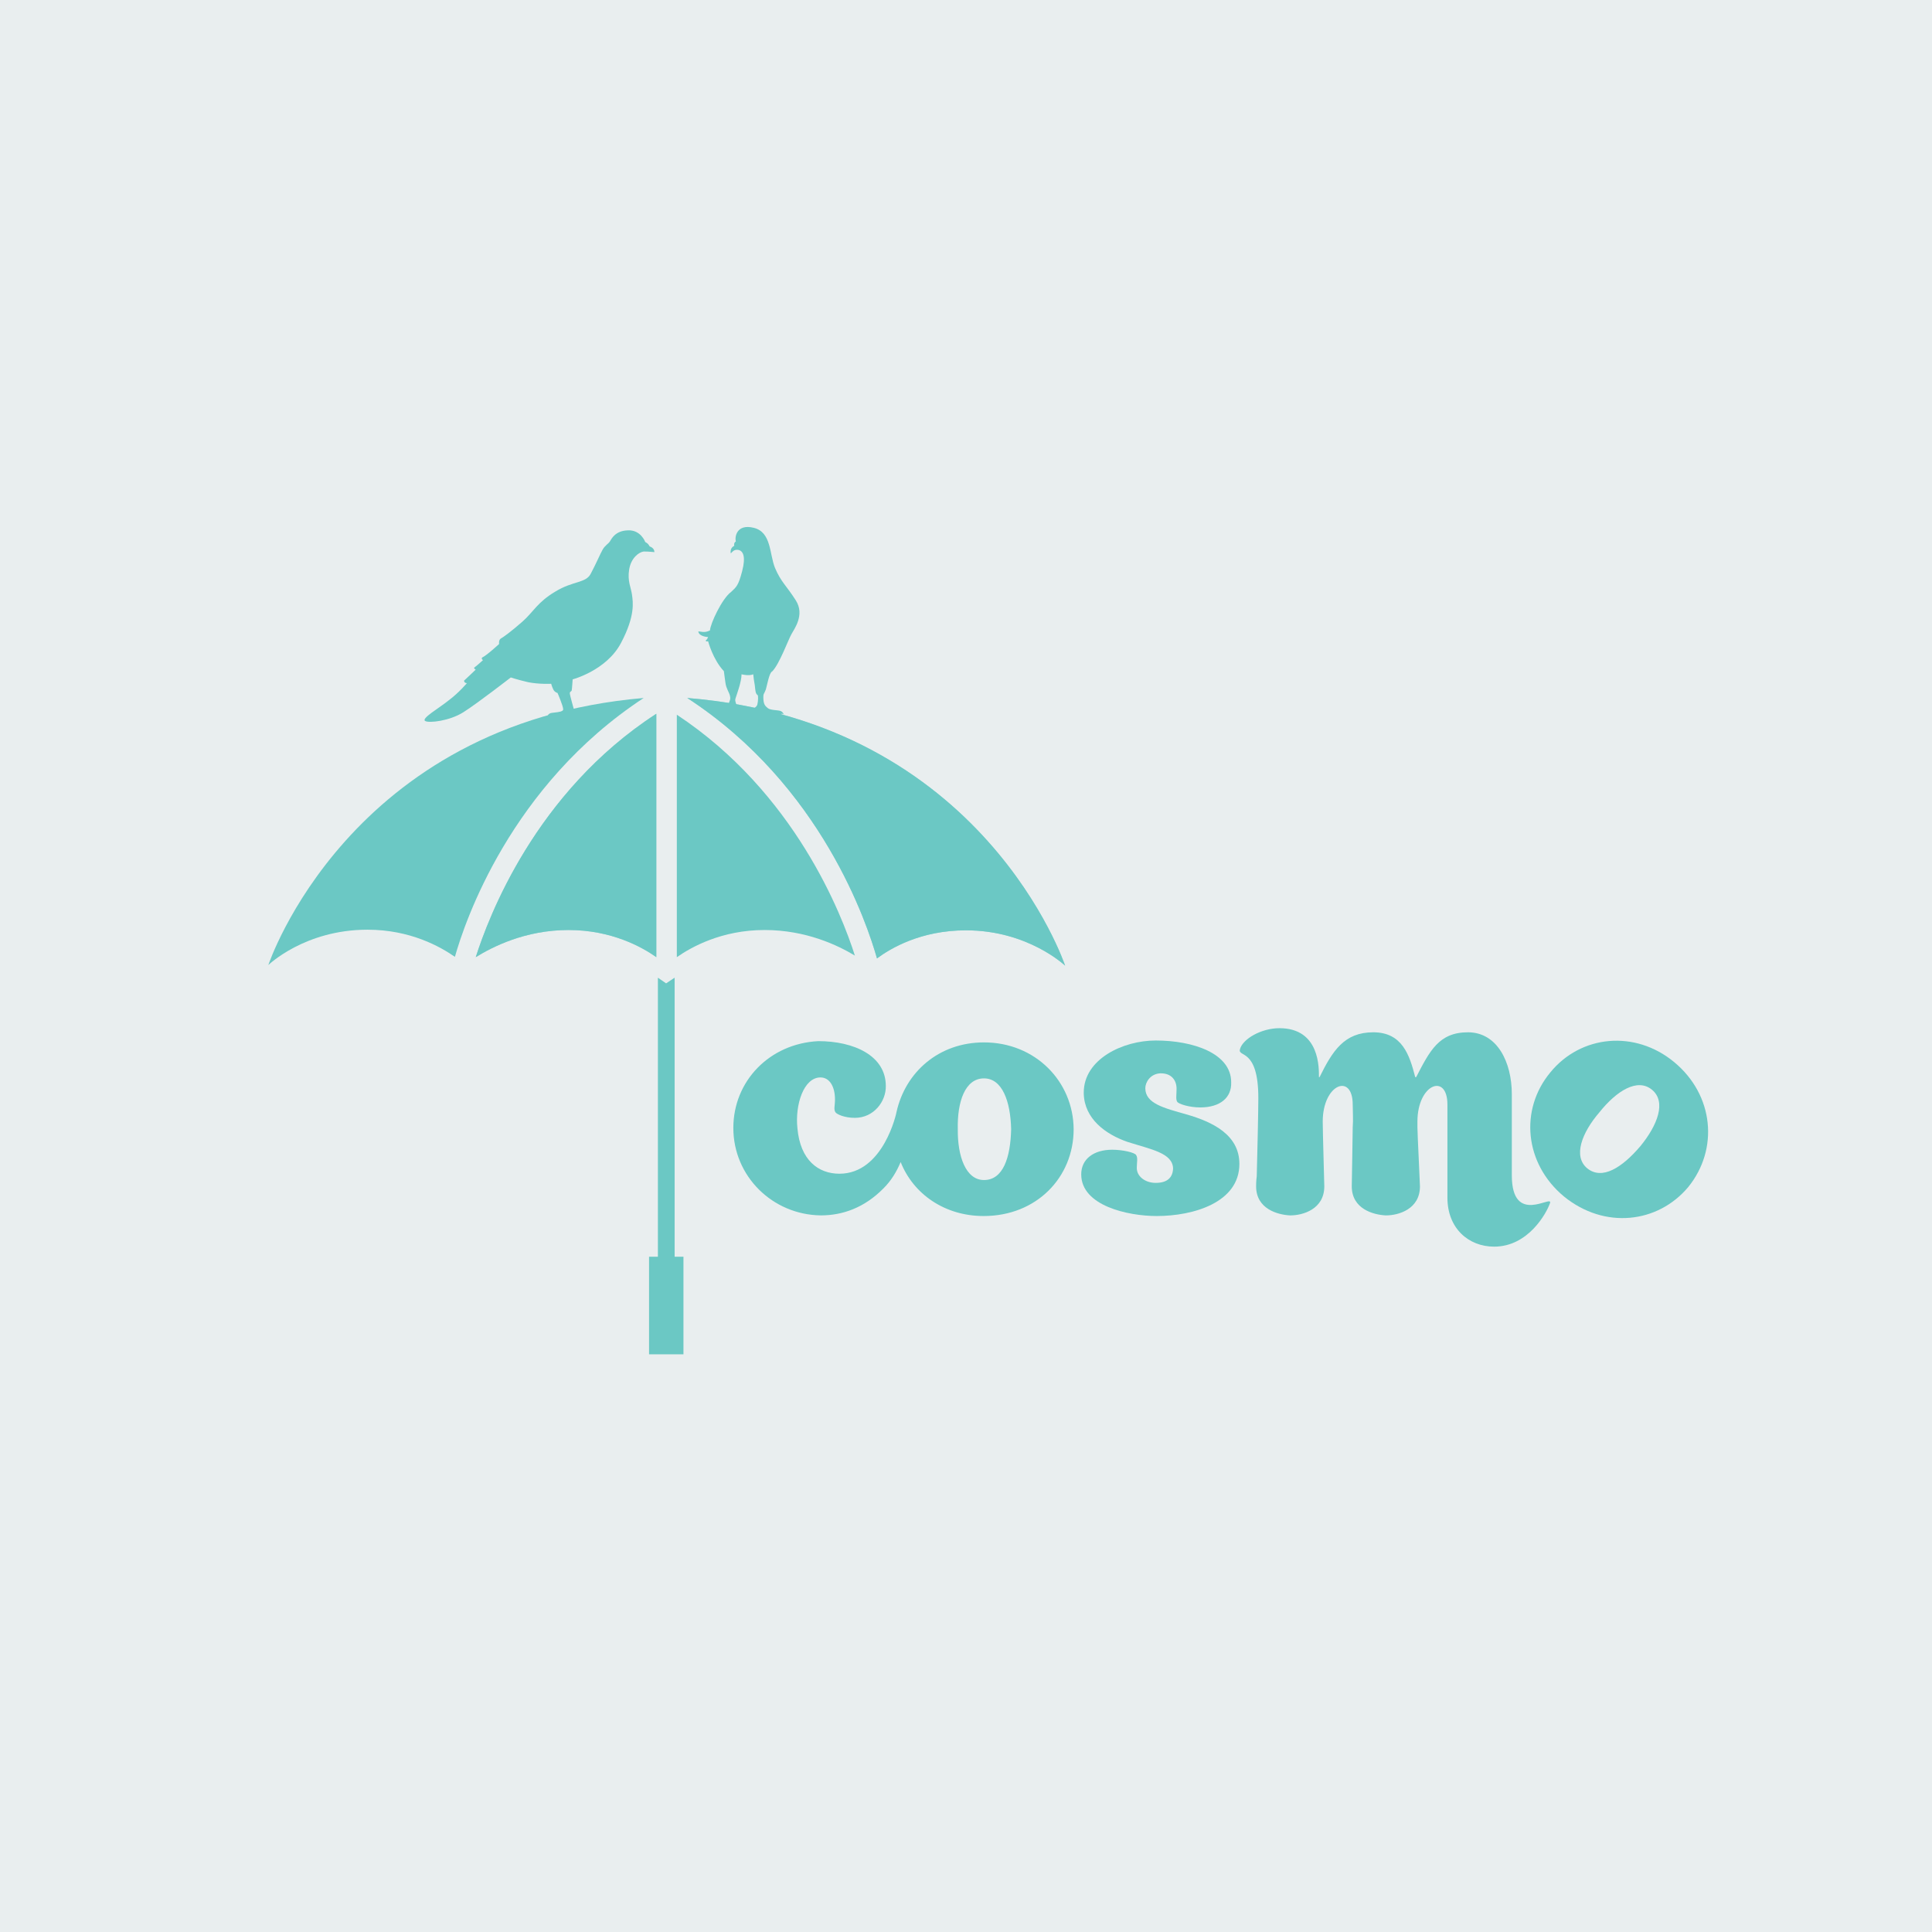
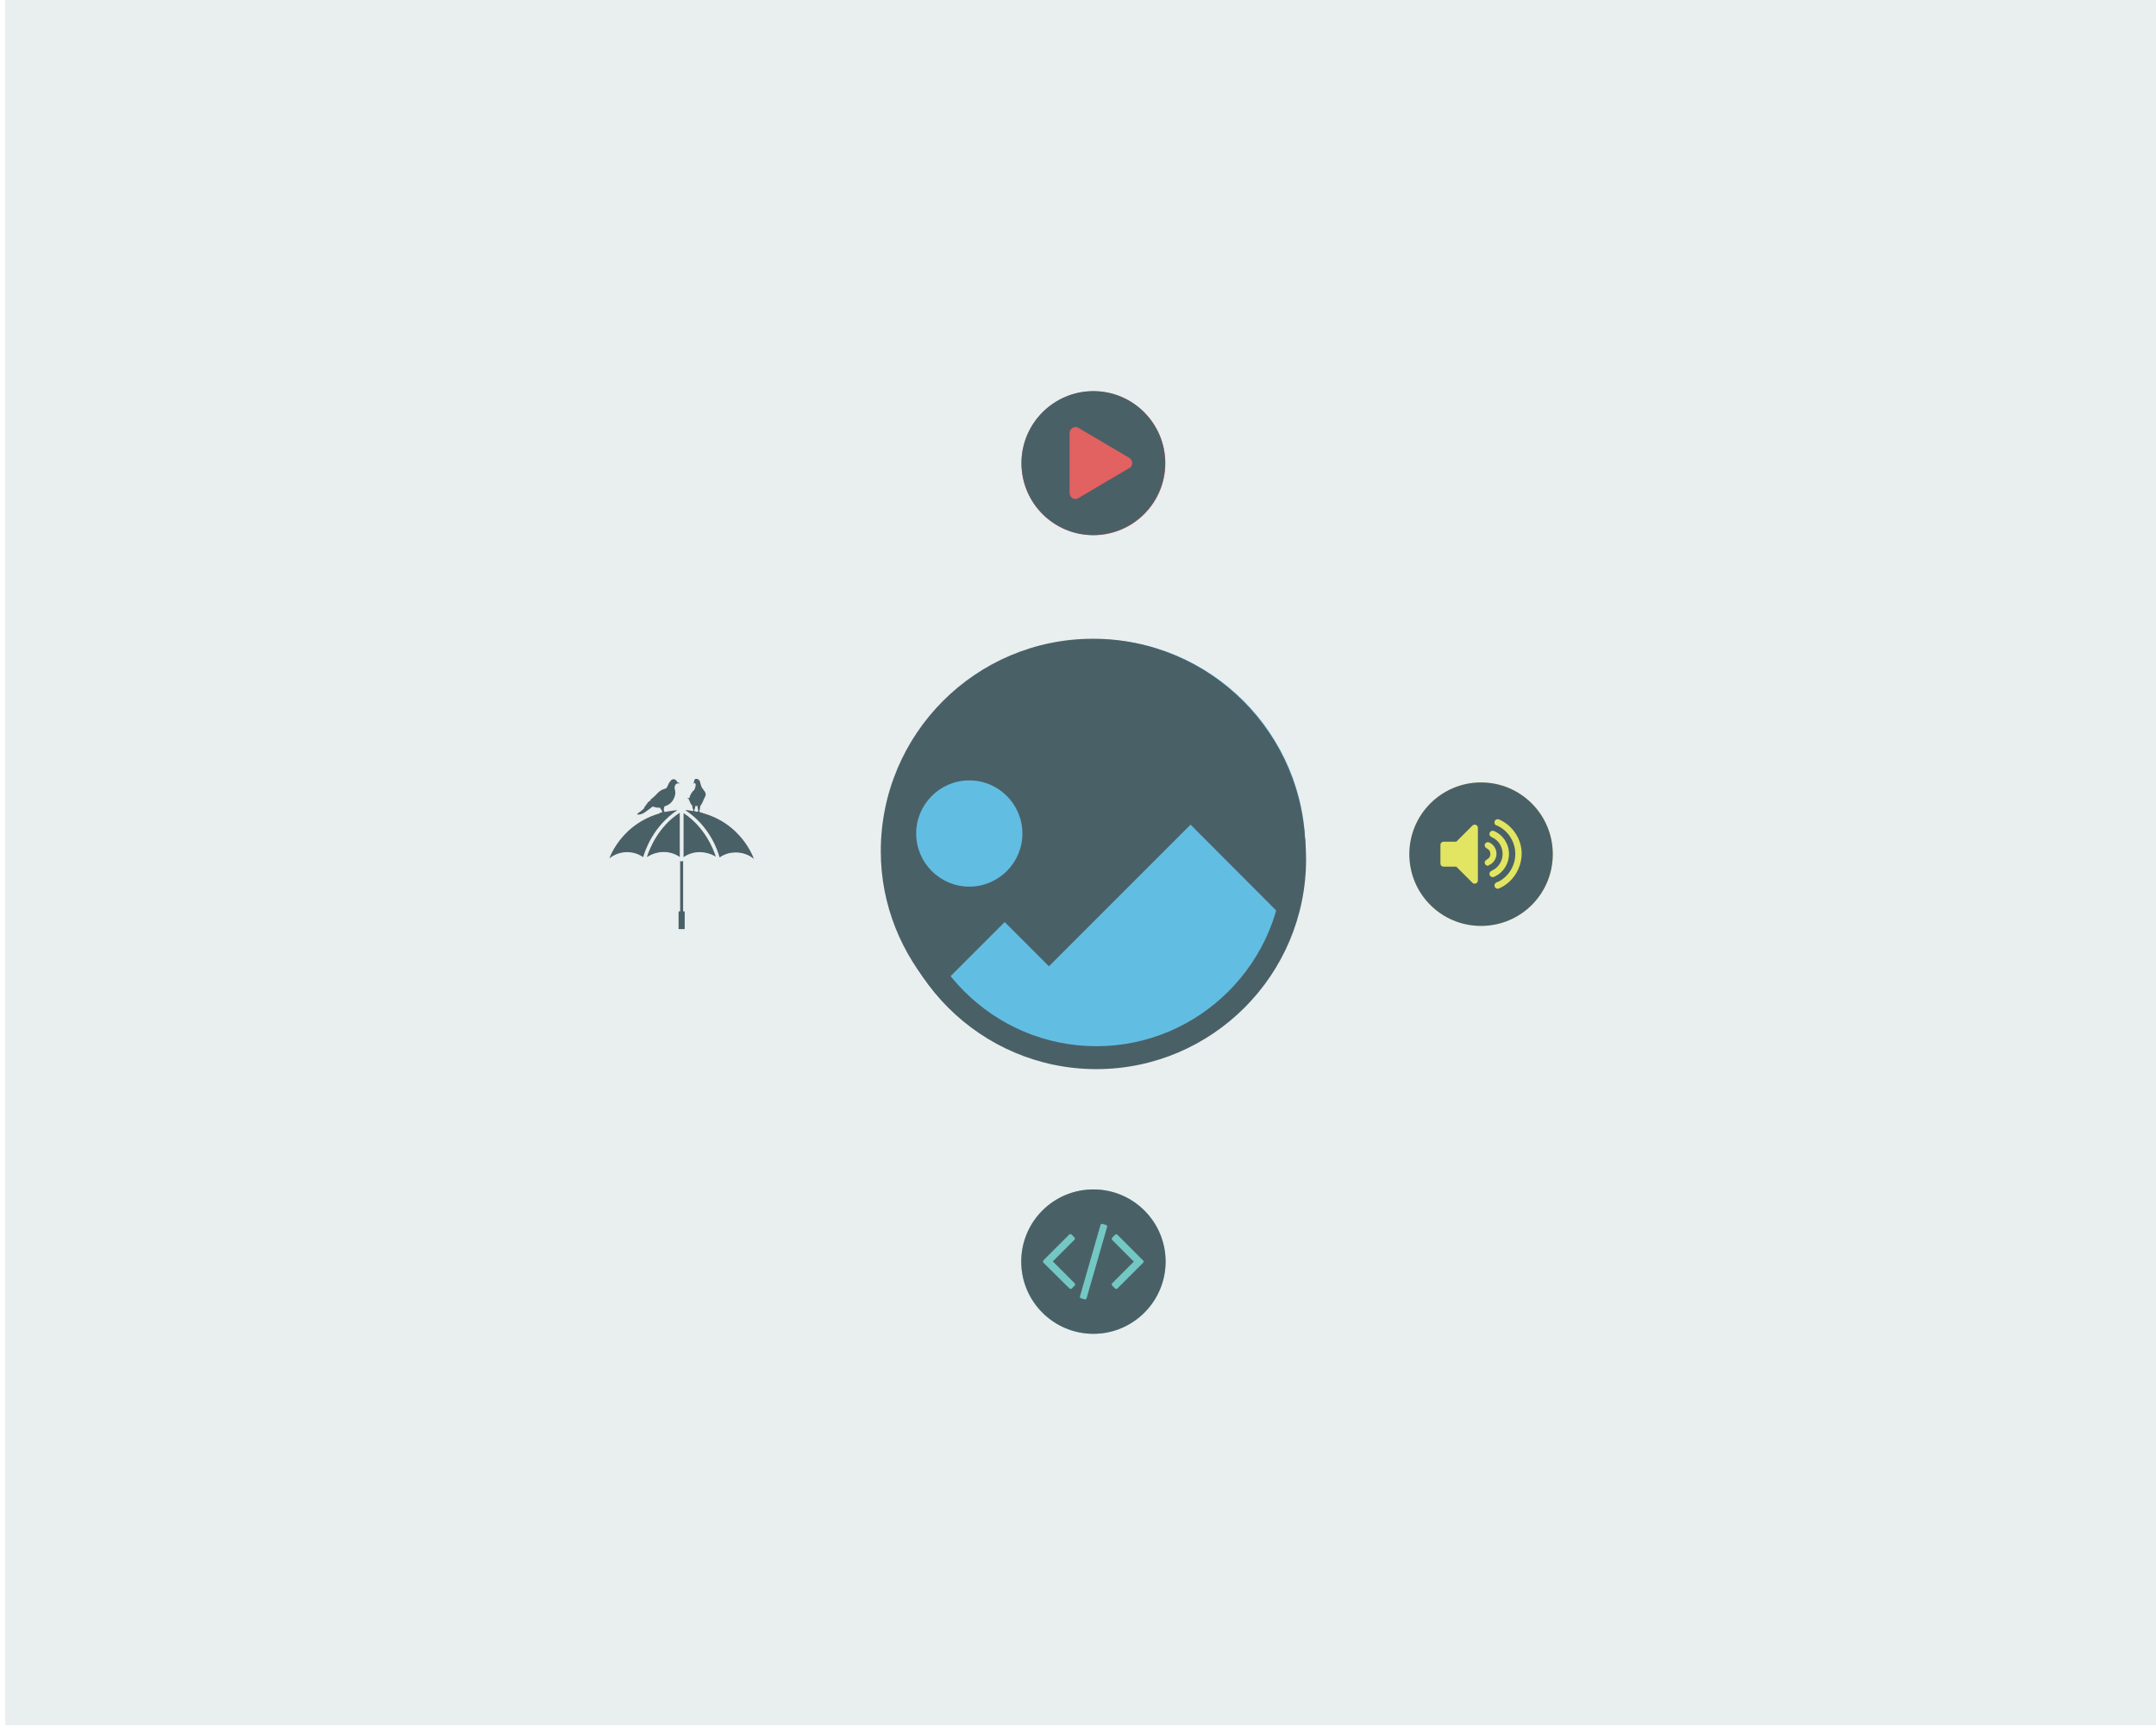
- <svg xmlns="http://www.w3.org/2000/svg" version="1.1" id="Layer_1" x="0px" y="0px" viewBox="0 0 612 612" enable-background="new 0 0 612 612" xml:space="preserve">
-   <rect fill="#E9EEEF" width="612" height="612" />
-   <g>
-     <path fill="#6BC8C4" d="M207.9,226.1c-38.4,24.9-53.2,64.6-57.2,77.1c5.2-3.2,15.6-8.6,29.4-8.6c13.6,0,23.3,5.4,27.8,8.6   C207.9,303.2,207.9,226.1,207.9,226.1z" />
-     <path fill="#6BC8C4" d="M217.7,221.1c42.7,27.8,57.1,71.9,60.1,82.5c4.3-3.2,13.9-8.9,28.2-8.9c19.7,0,31.4,11.2,31.4,11.2   S311.7,228.7,217.7,221.1z" />
-     <path fill="#6BC8C4" d="M203.9,221.1c-93.5,8-118.9,84.6-118.9,84.6s11.5-11.2,31.4-11.2c13.6,0,23.1,5.4,27.7,8.6   C147.2,292.1,161.7,248.8,203.9,221.1z" />
-     <path fill="#6BC8C4" d="M214.4,226.4v76.8c4.6-3.2,14.2-8.6,27.8-8.6c13.2,0,23.3,4.9,28.6,8.1   C266.7,289.8,251.8,251.1,214.4,226.4z" />
-     <path fill="#6BC8C4" d="M311.7,330.2c-14.4,0-24.9,9.5-27.7,22c0,0.2-4.1,19.6-18.1,19.6c-6.7,0-12.4-4.3-13.3-14.4   c-0.8-7.5,2-16.1,7.3-16.1c2.9,0,4.6,2.9,4.6,7c0,2-0.5,3.2,0.2,4.1c0.5,0.6,2.8,1.7,6.1,1.7c6,0,9.9-5.2,9.8-10.1   c0-9.6-10.1-14.2-21.4-14.2c-15.5,0.8-26.9,12.7-26.9,27.5c0,15.3,12.4,27.5,27.7,27.7c6.9,0,13.8-2.4,19.9-8.6   c2.4-2.4,4.1-5.2,5.4-8.3c4,10.1,13.9,17.1,26.3,17.1c16.7,0,28.5-12.2,28.5-27.5C340,342.6,328,330.2,311.7,330.2z M311.7,373.8   c-5.8,0-8.4-7.6-8.3-16.1c-0.2-8.7,2.3-16.1,8.3-16.1c5.8,0,8.4,7.3,8.6,16.1C320.1,366.6,317.8,373.8,311.7,373.8z" />
-     <path fill="#6BC8C4" d="M392.6,368.7c0,12.2-14.5,16.5-26.2,16.5c-9,0-23.9-3.2-23.9-13.2c0-4.9,4-7.8,9.8-7.8   c3.4,0,7.2,0.9,7.6,1.7c0.6,0.9,0.2,2.3,0.2,4.1c0,2.6,2.6,4.7,6,4.7c3.8,0,5.4-1.8,5.5-4.6c-0.2-4.9-7-6-14.5-8.4   c-6.9-2.4-13.6-7.3-13.8-15.3c0-0.2,0-0.2,0-0.3c0-10.6,12.4-16.5,22.8-16.5c11.9,0,23.9,4.1,23.9,13.2c0.2,4.9-3.5,8-9.8,8   c-3.5,0-6.9-1.1-7.3-1.8c-0.5-0.8-0.2-2.1-0.2-4.1c0-2.8-1.7-5-5.2-4.9c-3.2,0.2-4.7,2.9-4.7,4.7c0,4.9,6,6.3,13,8.3   C384.2,355.4,392.6,359.5,392.6,368.7z" />
-     <path fill="#6BC8C4" d="M495.4,379c-12.5-10.4-14.1-27.5-4.3-39.3c9.6-11.8,26.8-13.6,39.3-3.2c12.5,10.4,14.1,27.5,4.4,39.5   C525.2,387.5,508.3,389.5,495.4,379z M502.8,370.1c4.7,3.8,11-0.2,16.8-7c5.5-6.7,8.3-14.1,3.7-17.9c-4.6-3.8-11.2,0.3-16.7,7.2   C501.1,358.8,498.2,366.3,502.8,370.1z" />
-     <path fill="#6BC8C4" d="M491,381.1c-1.1,3.2-6.9,13.8-17.7,13.8c-8.1,0-14.8-5.8-14.8-15.5v-29.5c0-10.1-9.5-6.6-9.5,5.4v1.8   c0,2,0.8,17.6,0.8,18.7c0,7.3-6.9,9.2-10.7,9.2h-0.2c-3.8-0.2-10.7-2-10.7-9.2c0-0.8,0.3-16.4,0.3-18.7c0.2-2.4,0-4.9,0-7.2   c0-10.1-9.5-6.6-9.5,5.4c0,3.2,0.5,19.4,0.5,20.5c0,7.3-6.9,9.2-10.7,9.2h-0.2c-3.8-0.2-10.7-2-10.7-9.2c0-0.5,0-1.7,0.2-3.2   c0.2-7.2,0.5-20.8,0.5-24.8c0-16.1-6.7-12.7-5.8-15.5c0.9-3.2,6.7-6.6,12.5-6.6c12.9,0,12.5,12.9,12.5,15.5h0.2   c4.1-8.3,7.8-14.2,17-14.2s11.5,7.2,13.3,14.2h0.3c4.3-8.3,7.2-14.2,16.4-14.2c9.3,0,13.9,9.5,13.9,19.6v25.7   C478.9,388.5,492,378.2,491,381.1z" />
-     <polygon fill="#6BC8C4" points="205.6,429 205.6,398.1 208.4,398.1 208.4,309.7 211,311.5 213.7,309.7 213.7,398.1 216.5,398.1    216.5,429  " />
-     <path fill="#6BC8C4" d="M207.3,174.9c0,0-1.7-0.2-3.4-0.2c-1.5,0.2-4,2-4.6,5.7c-0.6,3.7,0.6,5.7,0.9,8s1.1,6.6-3.5,15.3   c-4.6,8.7-15.3,11.5-15.3,11.5s-0.2,3.1-0.3,3.5s-0.6,0.3-0.6,0.9s1.4,5.5,1.4,5.5s2.1-0.3,2.6-0.2c0.6,0.2,0.6,0.6,0.6,0.6   s3.2-0.5,3.8,0.9c-0.9-0.3-0.9-0.2-1.1,0.2c-0.2,0.3-0.3,0.3-0.6,0.5c-0.3,0.2-1.4-0.5-2.3-0.6c-0.9-0.2-2.4,0.2-2.4,0.2l0.5,0.8   c0,0,2.4-0.9,2.9,0.2c-0.8-0.2-1.1,0.8-1.1,0.8s4.7,0.3,4.7,1.8c-0.6-0.5-0.8,0.2-1.4,0.3c-0.6,0.3-3.1-1.8-5-1.1   c-1.1,0.5,2.1,2.9,1.4,3.4c-2,0.9-2-3.2-3.1-3.5c-2.3-0.3-3.5,0.9-4.4,0.5c-0.9-0.3-1.2,0.2-1.2,0.2s-0.2-1.1,0.8-1.5   c0.8-0.5,3.4-0.2,3.7-0.9c0.3-0.8-0.9-1.2-2.4-1.2s-2.8,0.6-3.4,0.5s-0.9,0.3-0.9,0.3s-0.5-0.9,0.8-1.4c1.2-0.3,4-0.2,4-1.2   c0-1.1-1.8-5.2-1.8-5.2s-0.3,0-0.9-0.5c-0.6-0.5-1.1-2.4-1.1-2.4s-3.8,0.2-7.3-0.5c-3.4-0.8-5.5-1.5-5.5-1.5s-10.7,8.3-15,11   c-4.4,2.8-10.9,3.5-12.1,2.8c-1.4-0.8,4.3-4,7.5-6.6c3.2-2.4,5.7-5.4,5.7-5.4s-0.9,0-0.9-0.8c0.6-0.5,3.7-3.5,3.7-3.5   s-0.6-0.2-0.5-0.6c1.2-0.9,2.8-2.4,2.8-2.4s-0.6-0.3-0.3-0.8c1.4-0.6,5.4-4.3,5.4-4.3s-0.2-1.2,0.5-1.7c0.6-0.3,3.4-2.3,6.9-5.4   c3.5-3.1,4.7-6.1,10.4-9.5c5.7-3.5,9.8-2.6,11.3-5.8c1.7-3.2,2.9-6.1,3.7-7.5s1.8-1.8,2.3-2.6c0.5-0.8,1.7-3.4,5.7-3.5   c4.1-0.2,5.5,3.7,5.5,3.7s0,0,0.5,0.3c0.5,0.3,0.9,1.1,0.9,1.1S207.3,173.5,207.3,174.9z" />
-     <path opacity="0.6" fill="#6BC8C4" enable-background="new    " d="M207.9,226.1c-38.4,24.9-53.2,64.6-57.2,77.1   c5.2-3.2,15.6-8.6,29.4-8.6c13.6,0,23.3,5.4,27.8,8.6C207.9,303.2,207.9,226.1,207.9,226.1z" />
-     <path opacity="0.6" fill="#6BC8C4" enable-background="new    " d="M217.7,221.1c42.7,27.8,57.1,71.9,60.1,82.5   c4.3-3.2,13.9-8.9,28.2-8.9c19.7,0,31.4,11.2,31.4,11.2S311.7,228.7,217.7,221.1z" />
-     <path fill="#6BC8C4" d="M244.6,212.7c2.3-2.3,5.2-10.3,6.1-11.8c0.9-1.7,4.3-6.1,1.4-10.7c-2.9-4.6-4.7-5.8-6.6-10.3   c-1.8-4.4-1.1-11.3-6.7-12.7s-6.1,3.1-5.7,4.3c-0.8,0.5-0.5,1.4-0.5,1.4s-1.5,0.6-1.1,2.4c0.3-0.2,0.9-1.4,2.4-1.1s2.4,2.1,1.2,6.7   c-1.2,4.6-1.8,5-3.5,6.6c-2.9,2.1-6.6,10.1-6.7,12.2c-1.8,0.9-2.9,0.3-3.7,0.3c0.2,1.7,3.1,1.8,3.1,1.8s-0.3,0.9-0.8,1.1   c0.3,0.5,0.8,0.2,0.8,0.2s1.5,5.8,5,9.5c0.2,1.7,0.3,2.1,0.5,3.7c0.2,1.7,1.2,3.1,1.4,4c0.2,0.9,0.2,1.1-0.2,2.1   c-0.3,1.1-0.9,1.5-1.2,1.4s-1.7-0.5-2.1,0.9c0,0,0.5-0.6,1.2-0.3c1.2,0.6,2.8,0.3,3.8,0.6c1.1,0.5,1.1,0.6,1.8,1.8   c1.1-0.3,0.5-1.5,0.5-1.5s1.1,0,1.8,0.3c0.6,0.2,0.8,0.6,1.7,0c0,0-1.1,0.9-0.5,1.2c0,0,0-0.5,1.1-0.5c0.9,0,1.7-0.3,2.1-0.9   c1.2,1.2,0.8,1.1,2,2.1c1.2,1.1,0.6,1.2,0.5,1.8c0.5-0.2,1.1-1.1,1.1-1.8c-0.2-0.8-0.8-1.5-0.8-1.5s2.4,0.6,3.4,0.2   c0.5-0.3,0.9,0.2,0.9,0.2s-0.2-0.9-1.1-1.2c-0.9-0.3-3.2-0.2-4-0.9s-1.4-1.1-1.4-3.5c0-1.2,0.2-0.8,0.8-2.4   C243,217,243.7,213,244.6,212.7z M239.9,223.2c-0.3,1.1-2.1,1.5-2.1,1.5s0-0.5-1.1-0.3c-1.2,0-2.6-0.2-2.9-0.5   c-0.5-0.3-0.9-1.7-0.9-2.1c0-0.5,0.2-0.8,0.3-1.2s1.7-4.6,1.7-7c0,0,2.3,0.6,3.7,0c0.2,1.8,0.2,1.7,0.5,3.5   c0.2,1.8,0.2,2.6,0.9,3.1C240.2,220.3,240.2,222,239.9,223.2z" />
+ <svg xmlns="http://www.w3.org/2000/svg" version="1.1" x="0px" y="0px" viewBox="-450 -355 950 760" enable-background="new -450 -355 950 760" xml:space="preserve">
+   <g id="Layer_1">
+     <g>
+       <rect x="-447.7" y="-355" fill="#E9EEEF" width="948.1" height="760" />
+     </g>
+     <g>
+ 	</g>
+     <g>
+       <g>
+         <g>
+           <path fill="#4A6067" d="M-150.5,3.1c-9.7,6.3-13.4,16.3-14.4,19.4c1.3-0.8,3.9-2.2,7.4-2.2c3.4,0,5.9,1.4,7,2.2V3.1z" />
+         </g>
+         <g>
+           <path fill="#4A6067" d="M-148,1.9c10.8,7,14.4,18.1,15.1,20.8c1.1-0.8,3.5-2.2,7.1-2.2c5,0,7.9,2.8,7.9,2.8S-124.3,3.8-148,1.9z      " />
+         </g>
+         <g>
+           <path fill="#4A6067" d="M-151.5,1.9c-23.6,2-30,21.3-30,21.3s2.9-2.8,7.9-2.8c3.4,0,5.8,1.4,7,2.2      C-165.8,19.8-162.1,8.8-151.5,1.9z" />
+         </g>
+         <g>
+           <path fill="#4A6067" d="M-148.8,3.2v19.4c1.2-0.8,3.6-2.2,7-2.2c3.3,0,5.9,1.2,7.2,2C-135.6,19.2-139.4,9.4-148.8,3.2z" />
+         </g>
+         <g>
+           <polygon fill="#4A6067" points="-151,54.3 -151,46.5 -150.3,46.5 -150.3,24.2 -149.7,24.6 -149,24.2 -149,46.5 -148.3,46.5       -148.3,54.3     " />
+         </g>
+         <g>
+           <path fill="#4A6067" d="M-150.6-9.8c0,0-0.4-0.1-0.9-0.1c-0.4,0.1-1,0.5-1.2,1.4c-0.2,0.9,0.2,1.4,0.2,2      c0.1,0.6,0.3,1.7-0.9,3.9s-3.9,2.9-3.9,2.9s-0.1,0.8-0.1,0.9c0,0.1-0.2,0.1-0.2,0.2s0.4,1.4,0.4,1.4s0.5-0.1,0.7-0.1      c0.2,0.1,0.2,0.2,0.2,0.2s0.8-0.1,1,0.2c-0.2-0.1-0.2-0.1-0.3,0.1c-0.1,0.1-0.1,0.1-0.2,0.1c-0.1,0.1-0.4-0.1-0.6-0.2      c-0.2-0.1-0.6,0.1-0.6,0.1l0.1,0.2c0,0,0.6-0.2,0.7,0.1c-0.2-0.1-0.3,0.2-0.3,0.2s1.2,0.1,1.2,0.5c-0.2-0.1-0.2,0.1-0.4,0.1      c-0.2,0.1-0.8-0.5-1.3-0.3c-0.3,0.1,0.5,0.7,0.4,0.9c-0.5,0.2-0.5-0.8-0.8-0.9c-0.6-0.1-0.9,0.2-1.1,0.1      c-0.2-0.1-0.3,0.1-0.3,0.1s-0.1-0.3,0.2-0.4c0.2-0.1,0.9-0.1,0.9-0.2c0.1-0.2-0.2-0.3-0.6-0.3s-0.7,0.2-0.9,0.1      s-0.2,0.1-0.2,0.1s-0.1-0.2,0.2-0.4c0.3-0.1,1-0.1,1-0.3c0-0.3-0.5-1.3-0.5-1.3s-0.1,0-0.2-0.1s-0.3-0.6-0.3-0.6s-1,0.1-1.8-0.1      c-0.9-0.2-1.4-0.4-1.4-0.4s-2.7,2.1-3.8,2.8c-1.1,0.7-2.7,0.9-3,0.7c-0.4-0.2,1.1-1,1.9-1.7c0.8-0.6,1.4-1.4,1.4-1.4      s-0.2,0-0.2-0.2c0.2-0.1,0.9-0.9,0.9-0.9s-0.2-0.1-0.1-0.2c0.3-0.2,0.7-0.6,0.7-0.6s-0.2-0.1-0.1-0.2c0.4-0.2,1.4-1.1,1.4-1.1      s-0.1-0.3,0.1-0.4c0.2-0.1,0.9-0.6,1.7-1.4c0.9-0.8,1.2-1.5,2.6-2.4c1.4-0.9,2.5-0.7,2.8-1.5c0.4-0.8,0.7-1.5,0.9-1.9      c0.2-0.4,0.5-0.5,0.6-0.7c0.1-0.2,0.4-0.9,1.4-0.9c1-0.1,1.4,0.9,1.4,0.9s0,0,0.1,0.1c0.1,0.1,0.2,0.3,0.2,0.3      S-150.6-10.1-150.6-9.8z" />
+         </g>
+         <g opacity="0.6" enable-background="new    ">
+           <path fill="#4A6067" d="M-150.5,3.1c-9.7,6.3-13.4,16.3-14.4,19.4c1.3-0.8,3.9-2.2,7.4-2.2c3.4,0,5.9,1.4,7,2.2V3.1z" />
+         </g>
+         <g opacity="0.6" enable-background="new    ">
+           <path fill="#4A6067" d="M-148,1.9c10.8,7,14.4,18.1,15.1,20.8c1.1-0.8,3.5-2.2,7.1-2.2c5,0,7.9,2.8,7.9,2.8S-124.3,3.8-148,1.9z      " />
+         </g>
+         <g>
+           <path fill="#4A6067" d="M-141.2-0.3c0.6-0.6,1.3-2.6,1.5-3c0.2-0.4,1.1-1.5,0.4-2.7c-0.7-1.2-1.2-1.5-1.7-2.6      c-0.5-1.1-0.3-2.8-1.7-3.2c-1.4-0.4-1.5,0.8-1.4,1.1c-0.2,0.1-0.1,0.4-0.1,0.4s-0.4,0.2-0.3,0.6c0.1-0.1,0.2-0.4,0.6-0.3      s0.6,0.5,0.3,1.7c-0.3,1.2-0.5,1.3-0.9,1.7c-0.7,0.5-1.7,2.5-1.7,3.1c-0.5,0.2-0.7,0.1-0.9,0.1c0.1,0.4,0.8,0.5,0.8,0.5      s-0.1,0.2-0.2,0.3c0.1,0.1,0.2,0.1,0.2,0.1s0.4,1.5,1.3,2.4c0.1,0.4,0.1,0.5,0.1,0.9c0.1,0.4,0.3,0.8,0.4,1s0.1,0.3-0.1,0.5      c-0.1,0.3-0.2,0.4-0.3,0.4c-0.1,0-0.4-0.1-0.5,0.2c0,0,0.1-0.2,0.3-0.1c0.3,0.2,0.7,0.1,1,0.2c0.3,0.1,0.3,0.2,0.5,0.5      c0.3-0.1,0.1-0.4,0.1-0.4s0.3,0,0.5,0.1c0.2,0.1,0.2,0.2,0.4,0c0,0-0.3,0.2-0.1,0.3c0,0,0-0.1,0.3-0.1c0.2,0,0.4-0.1,0.5-0.2      c0.3,0.3,0.2,0.3,0.5,0.5c0.3,0.3,0.2,0.3,0.1,0.5c0.1-0.1,0.3-0.3,0.3-0.5c-0.1-0.2-0.2-0.4-0.2-0.4s0.6,0.2,0.9,0.1      c0.1-0.1,0.2,0.1,0.2,0.1s-0.1-0.2-0.3-0.3c-0.2-0.1-0.8-0.1-1-0.2c-0.2-0.2-0.4-0.3-0.4-0.9c0-0.3,0.1-0.2,0.2-0.6      C-141.6,0.8-141.4-0.2-141.2-0.3z M-142.4,2.4c-0.1,0.3-0.5,0.4-0.5,0.4s0-0.1-0.3-0.1c-0.3,0-0.7-0.1-0.7-0.1      c-0.1-0.1-0.2-0.4-0.2-0.5c0-0.1,0.1-0.2,0.1-0.3c0-0.1,0.4-1.2,0.4-1.8c0,0,0.6,0.2,0.9,0c0.1,0.5,0.1,0.4,0.1,0.9      c0.1,0.5,0.1,0.7,0.2,0.8C-142.3,1.7-142.3,2.1-142.4,2.4z" />
+         </g>
+       </g>
+       <g>
+         <g>
+           <path fill="#E26161" d="M31.8-182.6c-17.5,0-31.7,14.2-31.7,31.7s14.2,31.7,31.7,31.7s31.7-14.2,31.7-31.7      S49.3-182.6,31.8-182.6z" />
+         </g>
+         <g>
+           <g>
+             <path fill="#4A6067" d="M63.4-151c0,17.5-14.2,31.7-31.7,31.7S0.1-133.5,0.1-151s14.2-31.7,31.7-31.7S63.4-168.4,63.4-151z        M48.9-151c0-0.9-0.5-1.8-1.3-2.3l-22.4-13.2c-0.8-0.5-1.8-0.5-2.6,0c-0.8,0.5-1.3,1.4-1.3,2.3v26.4c0,0.9,0.5,1.8,1.3,2.3       c0.4,0.2,0.9,0.3,1.3,0.3c0.5,0,0.9-0.1,1.3-0.4l22.4-13.2C48.4-149.1,48.9-150,48.9-151z" />
+           </g>
+         </g>
+       </g>
+       <g>
+         <g>
+           <path fill="#E2E561" d="M202.6-10.3c-17.4,0-31.6,14.1-31.6,31.6s14.1,31.6,31.6,31.6s31.6-14.1,31.6-31.6S220-10.3,202.6-10.3z      " />
+         </g>
+         <g>
+           <path fill="#4A6067" d="M202.6-10.3c-17.4,0-31.6,14.1-31.6,31.6s14.1,31.6,31.6,31.6s31.6-14.1,31.6-31.6S220-10.3,202.6-10.3z       M201.2,32.9c0,0.8-0.6,1.4-1.4,1.4c-0.4,0-0.7-0.1-1-0.4l-7.1-7.1h-5.6c-0.8,0-1.4-0.6-1.4-1.4v-8.2c0-0.8,0.6-1.4,1.4-1.4h5.6      l7.1-7.1c0.3-0.3,0.6-0.4,1-0.4c0.8,0,1.4,0.6,1.4,1.4V32.9z M205.6,26.4c-0.8,0-1.4-0.6-1.4-1.4c0-1.6,2.5-1.2,2.5-3.8      c0-2.6-2.5-2.1-2.5-3.8c0-0.8,0.6-1.4,1.4-1.4c0.2,0,0.4,0,0.5,0.1c2,0.8,3.3,2.9,3.3,5c0,2.1-1.3,4.2-3.3,5      C205.9,26.4,205.8,26.4,205.6,26.4z M207.7,31.4c-0.8,0-1.4-0.6-1.4-1.4c0-0.6,0.3-1,0.8-1.3c0.6-0.3,1.1-0.6,1.6-0.9      c2.1-1.5,3.4-4,3.4-6.6s-1.2-5.1-3.4-6.6c-0.5-0.4-1.1-0.6-1.6-0.9c-0.5-0.3-0.8-0.7-0.8-1.3c0-0.8,0.6-1.4,1.4-1.4      c0.2,0,0.4,0,0.6,0.1c4,1.7,6.6,5.7,6.6,10.1c0,4.4-2.6,8.4-6.6,10.1C208.1,31.4,207.9,31.4,207.7,31.4z M210.5,36.4      c-0.2,0.1-0.4,0.1-0.6,0.1c-0.8,0-1.4-0.6-1.4-1.4c0-0.6,0.3-1,0.8-1.3c0.3-0.2,0.6-0.3,1-0.4c0.6-0.3,1.2-0.7,1.8-1.1      c3.5-2.6,5.6-6.7,5.6-11.1c0-4.4-2.1-8.5-5.6-11.1c-0.6-0.4-1.2-0.8-1.8-1.1c-0.3-0.2-0.7-0.3-1-0.4c-0.5-0.3-0.8-0.6-0.8-1.3      c0-0.8,0.6-1.4,1.4-1.4c0.2,0,0.4,0,0.6,0.1c6,2.6,10,8.6,10,15.1C220.4,27.8,216.5,33.8,210.5,36.4z" />
+         </g>
+       </g>
+       <g>
+         <g>
+           <path fill="#61BEE2" d="M32.4-73.4c-51.3,0-92.8,41.6-92.8,92.8s41.6,92.8,92.8,92.8s92.8-41.6,92.8-92.8S83.7-73.4,32.4-73.4z" />
+         </g>
+         <g>
+           <path fill="#4A6067" d="M33.1,116c-50.9,0-92.4-41.4-92.4-92.4c0-10.7,2.1-21.6,6.1-32.4l9.4,3.5c-3.6,9.7-5.5,19.4-5.5,28.8      c0,45.4,37,82.4,82.4,82.4s82.4-37,82.4-82.4c0-19.9-7.5-39.2-21.1-54.5l7.5-6.6c15.2,17.1,23.6,38.8,23.6,61.1      C125.5,74.6,84,116,33.1,116z" />
+         </g>
+         <g>
+           <path fill="#4A6067" d="M-7.3,51.2l19.5,19.5L74.6,8.3L119,52.8c3.8-10.2,6.2-21.2,6.2-32.8c0-51.6-41.9-93.6-93.6-93.6      S-61.9-31.6-61.9,20c0,23.8,9.2,45.4,23.9,61.9L-7.3,51.2z M-22.9-11.2C-10-11.2,0.5-0.7,0.5,12.2S-10,35.6-22.9,35.6      s-23.4-10.5-23.4-23.4S-35.8-11.2-22.9-11.2z" />
+         </g>
+       </g>
+       <g>
+         <g>
+           <path fill="#73C8C3" d="M31.8,169C14.2,169,0,183.2,0,200.8s14.3,31.8,31.8,31.8s31.8-14.3,31.8-31.8S49.4,169,31.8,169z" />
+         </g>
+         <g>
+           <path fill="#4A6067" d="M31.8,169C14.2,169,0,183.2,0,200.8s14.3,31.8,31.8,31.8s31.8-14.3,31.8-31.8S49.4,169,31.8,169z       M23.5,210.3c0.3,0.3,0.3,0.8,0,1.1l-1.2,1.2c-0.3,0.3-0.8,0.3-1.1,0L9.8,201.3c-0.3-0.3-0.3-0.8,0-1.1l11.3-11.3      c0.3-0.3,0.8-0.3,1.1,0l1.2,1.2c0.3,0.3,0.3,0.8,0,1.1l-9.5,9.5L23.5,210.3z M28.8,216.9c-0.1,0.4-0.6,0.7-0.9,0.5l-1.5-0.4      c-0.4-0.1-0.7-0.6-0.5-1l9-31.3c0.1-0.4,0.6-0.7,0.9-0.5l1.5,0.4c0.4,0.1,0.7,0.6,0.5,1L28.8,216.9z M53.7,201.3l-11.3,11.3      c-0.3,0.3-0.8,0.3-1.1,0l-1.2-1.2c-0.3-0.3-0.3-0.8,0-1.1l9.5-9.5l-9.5-9.5c-0.3-0.3-0.3-0.8,0-1.1l1.2-1.2      c0.3-0.3,0.8-0.3,1.1,0l11.3,11.3C54,200.5,54,201,53.7,201.3z" />
+         </g>
+       </g>
+     </g>
  </g>
+   <g id="Layer_2">
+ </g>
</svg>
